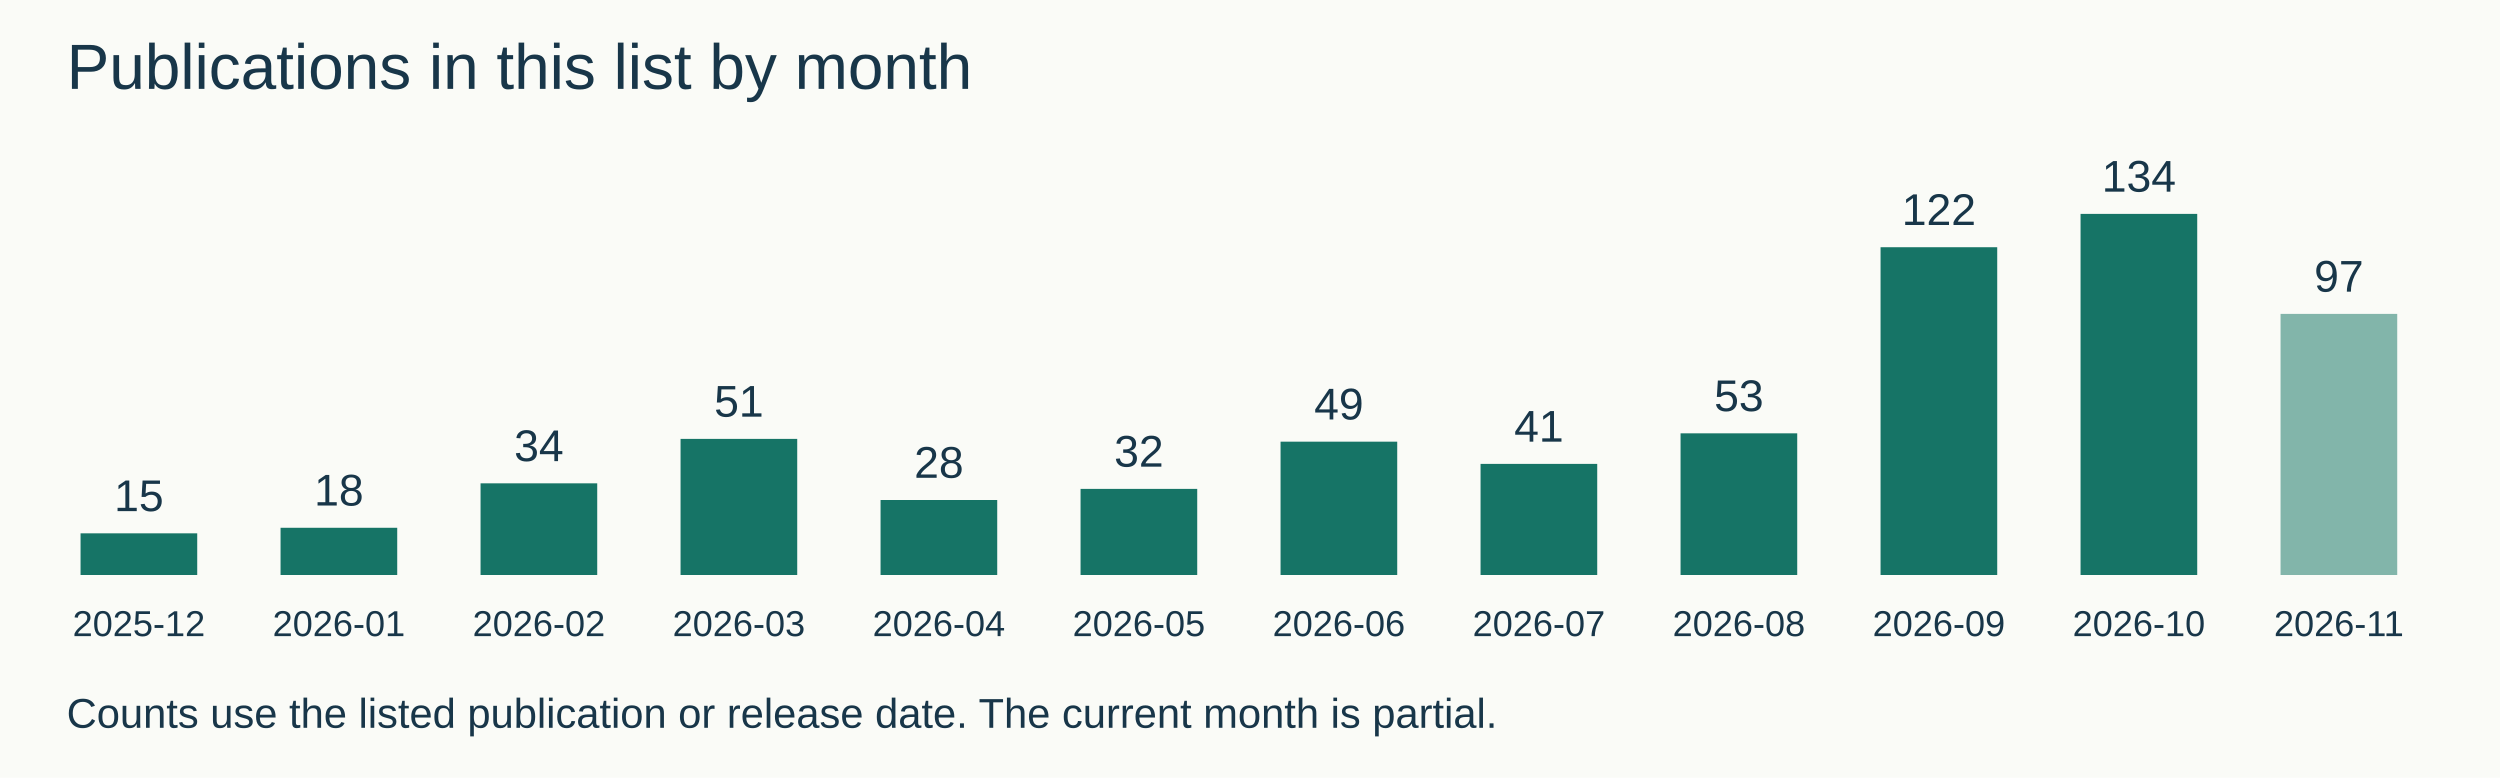
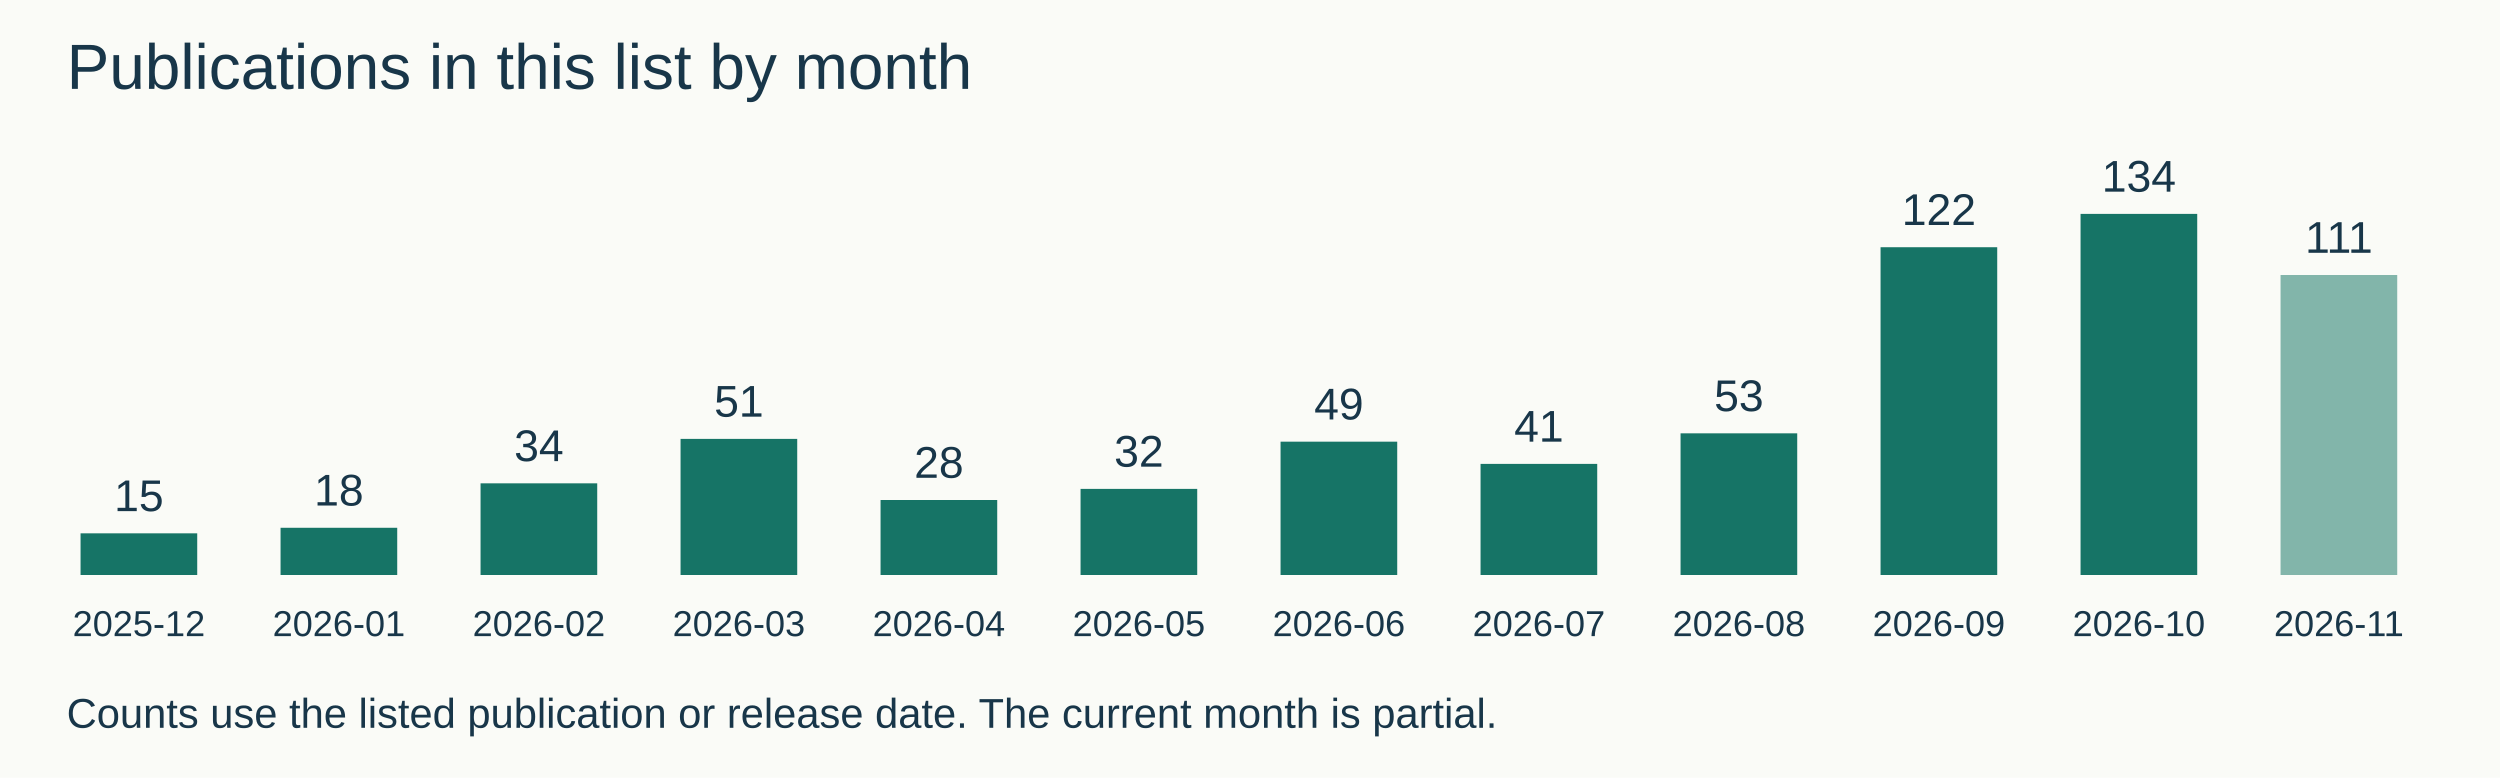
<svg xmlns="http://www.w3.org/2000/svg" width="900" height="280" viewBox="0 0 900 280" font-family="Arial,sans-serif">
  <rect width="100%" height="100%" fill="#fafbf7" />
  <text x="24" y="32" font-size="23" fill="#183649" text-anchor="start">Publications in this list by month</text>
  <rect x="29" y="192" width="42" height="15" fill="#167466" />
  <text x="50" y="184" font-size="16" fill="#183649" text-anchor="middle">15</text>
  <text x="50" y="229" font-size="13" fill="#183649" text-anchor="middle">2025-12</text>
  <rect x="101" y="190" width="42" height="17" fill="#167466" />
  <text x="122" y="182" font-size="16" fill="#183649" text-anchor="middle">18</text>
  <text x="122" y="229" font-size="13" fill="#183649" text-anchor="middle">2026-01</text>
  <rect x="173" y="174" width="42" height="33" fill="#167466" />
  <text x="194" y="166" font-size="16" fill="#183649" text-anchor="middle">34</text>
  <text x="194" y="229" font-size="13" fill="#183649" text-anchor="middle">2026-02</text>
  <rect x="245" y="158" width="42" height="49" fill="#167466" />
  <text x="266" y="150" font-size="16" fill="#183649" text-anchor="middle">51</text>
  <text x="266" y="229" font-size="13" fill="#183649" text-anchor="middle">2026-03</text>
  <rect x="317" y="180" width="42" height="27" fill="#167466" />
  <text x="338" y="172" font-size="16" fill="#183649" text-anchor="middle">28</text>
  <text x="338" y="229" font-size="13" fill="#183649" text-anchor="middle">2026-04</text>
  <rect x="389" y="176" width="42" height="31" fill="#167466" />
  <text x="410" y="168" font-size="16" fill="#183649" text-anchor="middle">32</text>
  <text x="410" y="229" font-size="13" fill="#183649" text-anchor="middle">2026-05</text>
  <rect x="461" y="159" width="42" height="48" fill="#167466" />
  <text x="482" y="151" font-size="16" fill="#183649" text-anchor="middle">49</text>
  <text x="482" y="229" font-size="13" fill="#183649" text-anchor="middle">2026-06</text>
  <rect x="533" y="167" width="42" height="40" fill="#167466" />
  <text x="554" y="159" font-size="16" fill="#183649" text-anchor="middle">41</text>
  <text x="554" y="229" font-size="13" fill="#183649" text-anchor="middle">2026-07</text>
  <rect x="605" y="156" width="42" height="51" fill="#167466" />
  <text x="626" y="148" font-size="16" fill="#183649" text-anchor="middle">53</text>
  <text x="626" y="229" font-size="13" fill="#183649" text-anchor="middle">2026-08</text>
  <rect x="677" y="89" width="42" height="118" fill="#167466" />
  <text x="698" y="81" font-size="16" fill="#183649" text-anchor="middle">122</text>
  <text x="698" y="229" font-size="13" fill="#183649" text-anchor="middle">2026-09</text>
  <rect x="749" y="77" width="42" height="130" fill="#167466" />
  <text x="770" y="69" font-size="16" fill="#183649" text-anchor="middle">134</text>
  <text x="770" y="229" font-size="13" fill="#183649" text-anchor="middle">2026-10</text>
-   <rect x="821" y="113" width="42" height="94" fill="#82b5aa" />
-   <text x="842" y="105" font-size="16" fill="#183649" text-anchor="middle">97</text>
+   <rect x="821" y="99" width="42" height="108" fill="#82b5aa" />
+   <text x="842" y="91" font-size="16" fill="#183649" text-anchor="middle">111</text>
  <text x="842" y="229" font-size="13" fill="#183649" text-anchor="middle">2026-11</text>
  <text x="24" y="262" font-size="15" fill="#183649" text-anchor="start">Counts use the listed publication or release date. The current month is partial.</text>
</svg>
